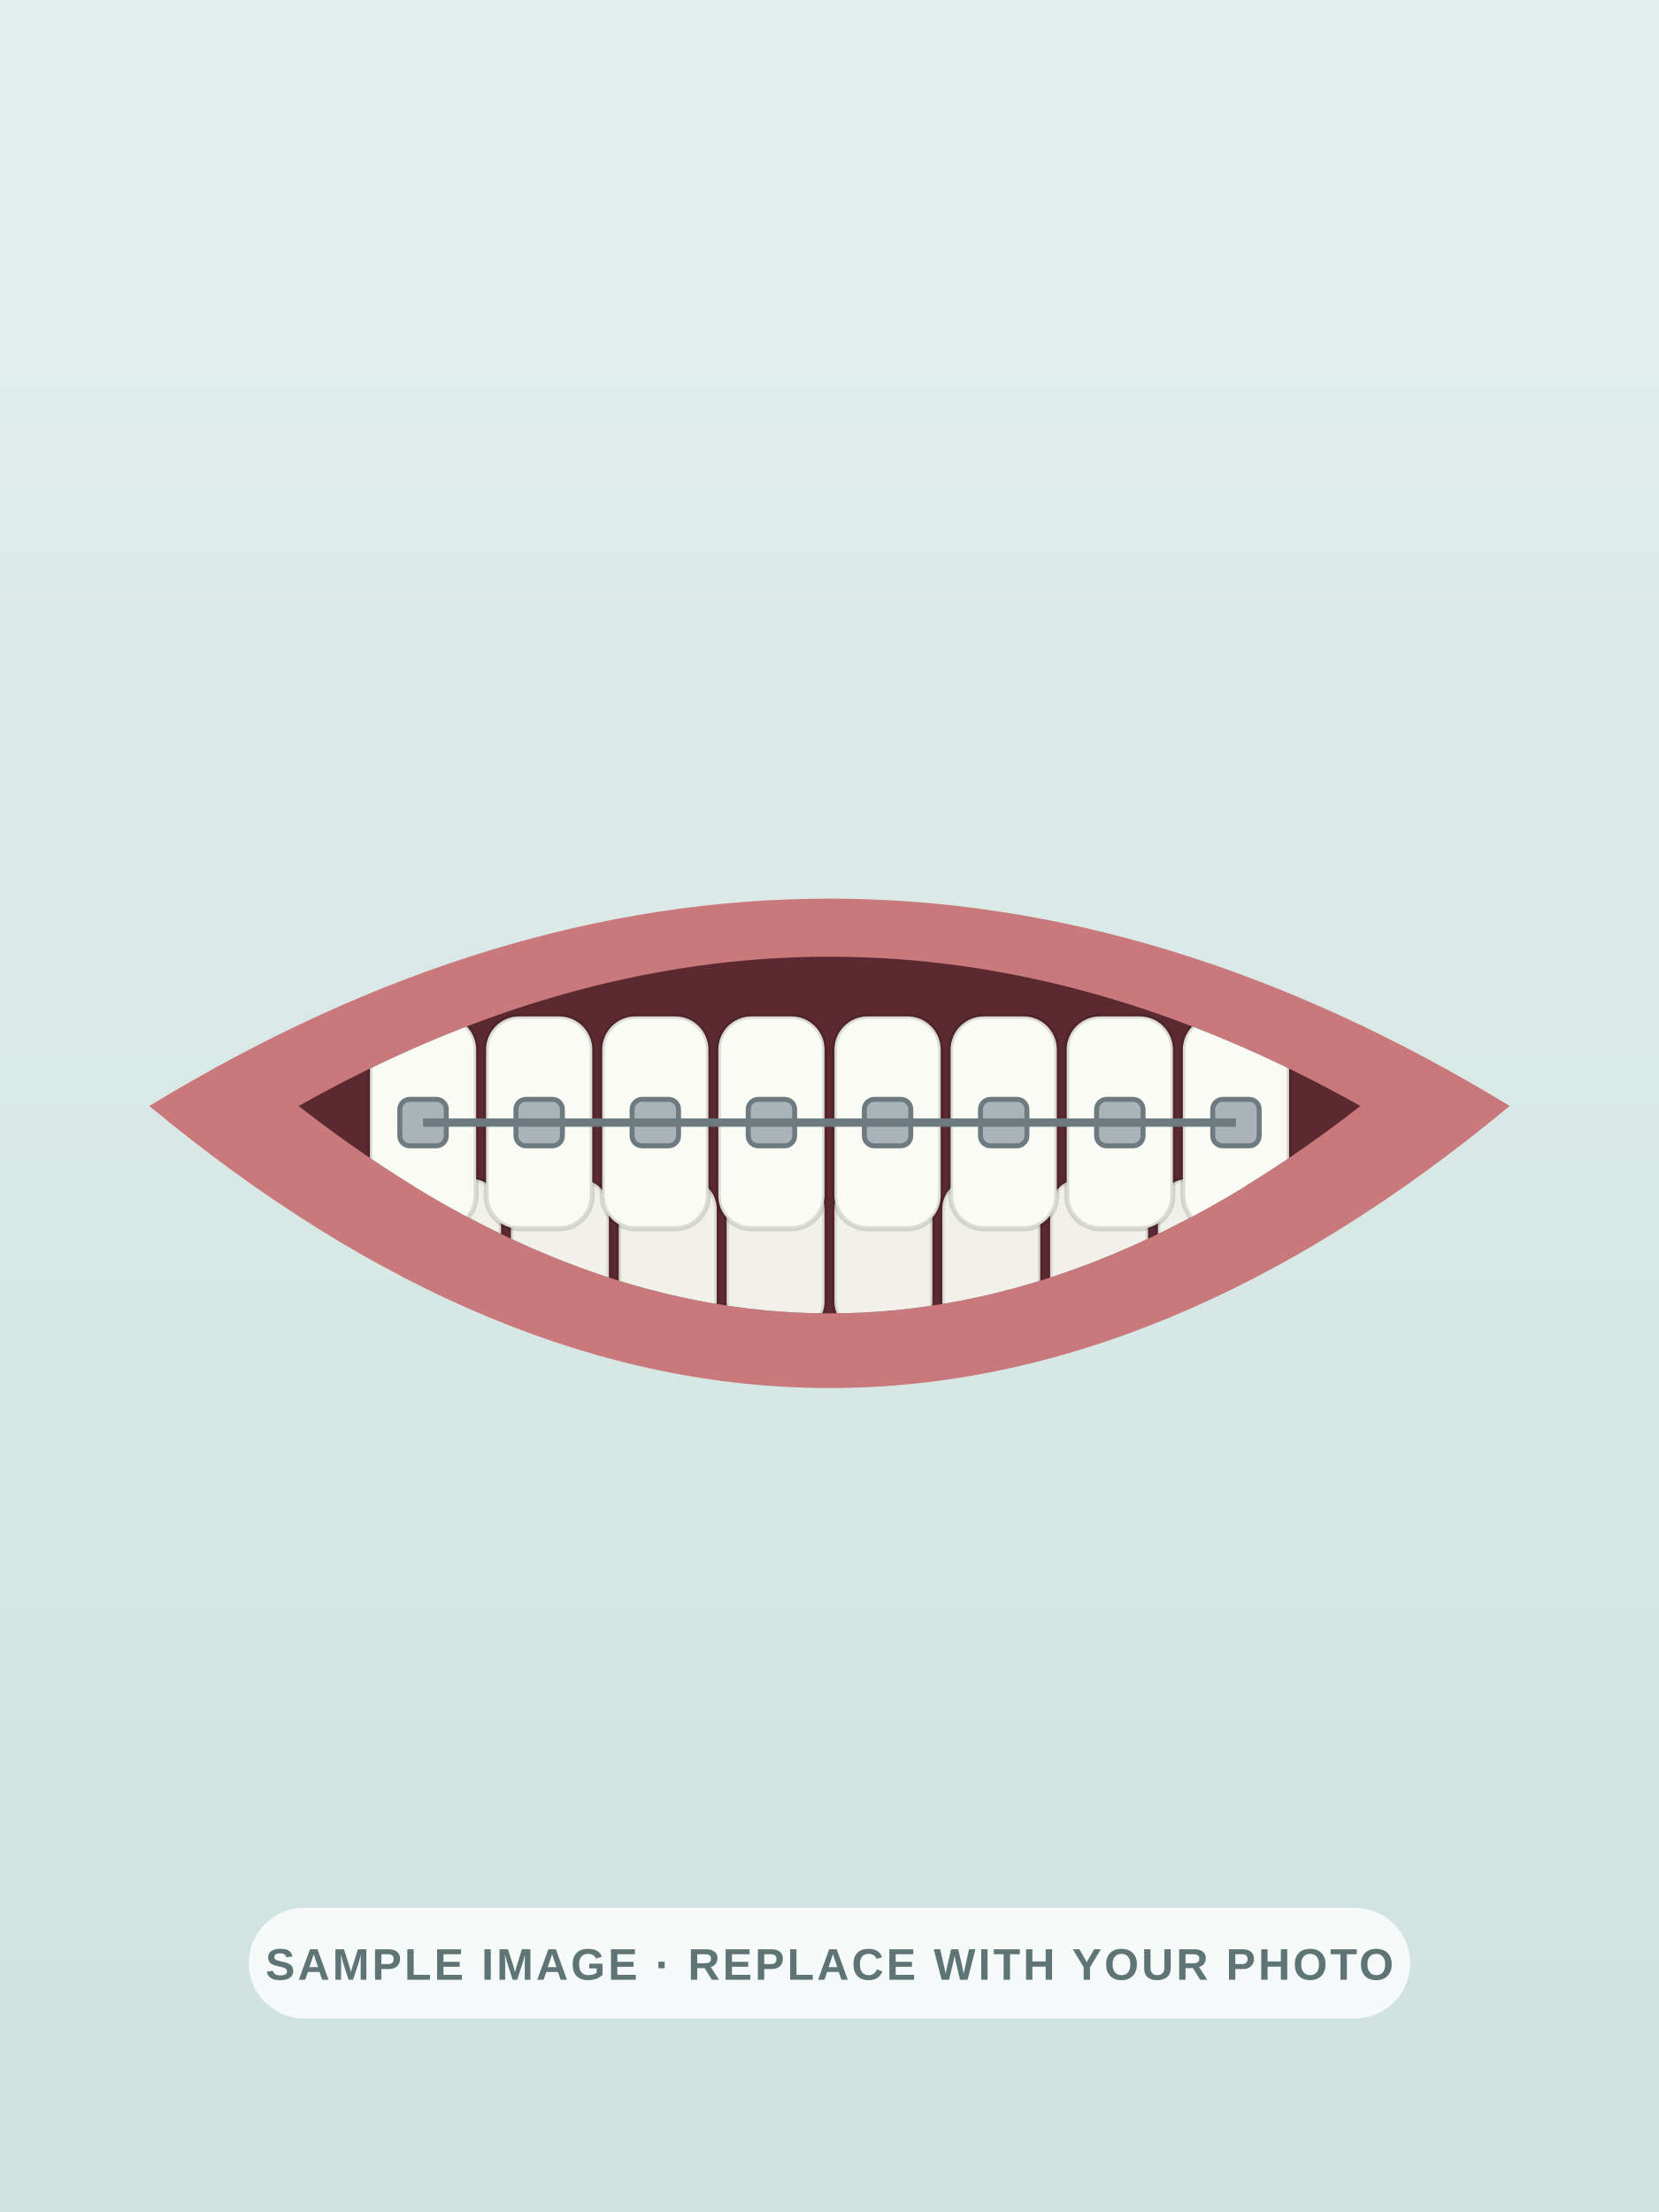
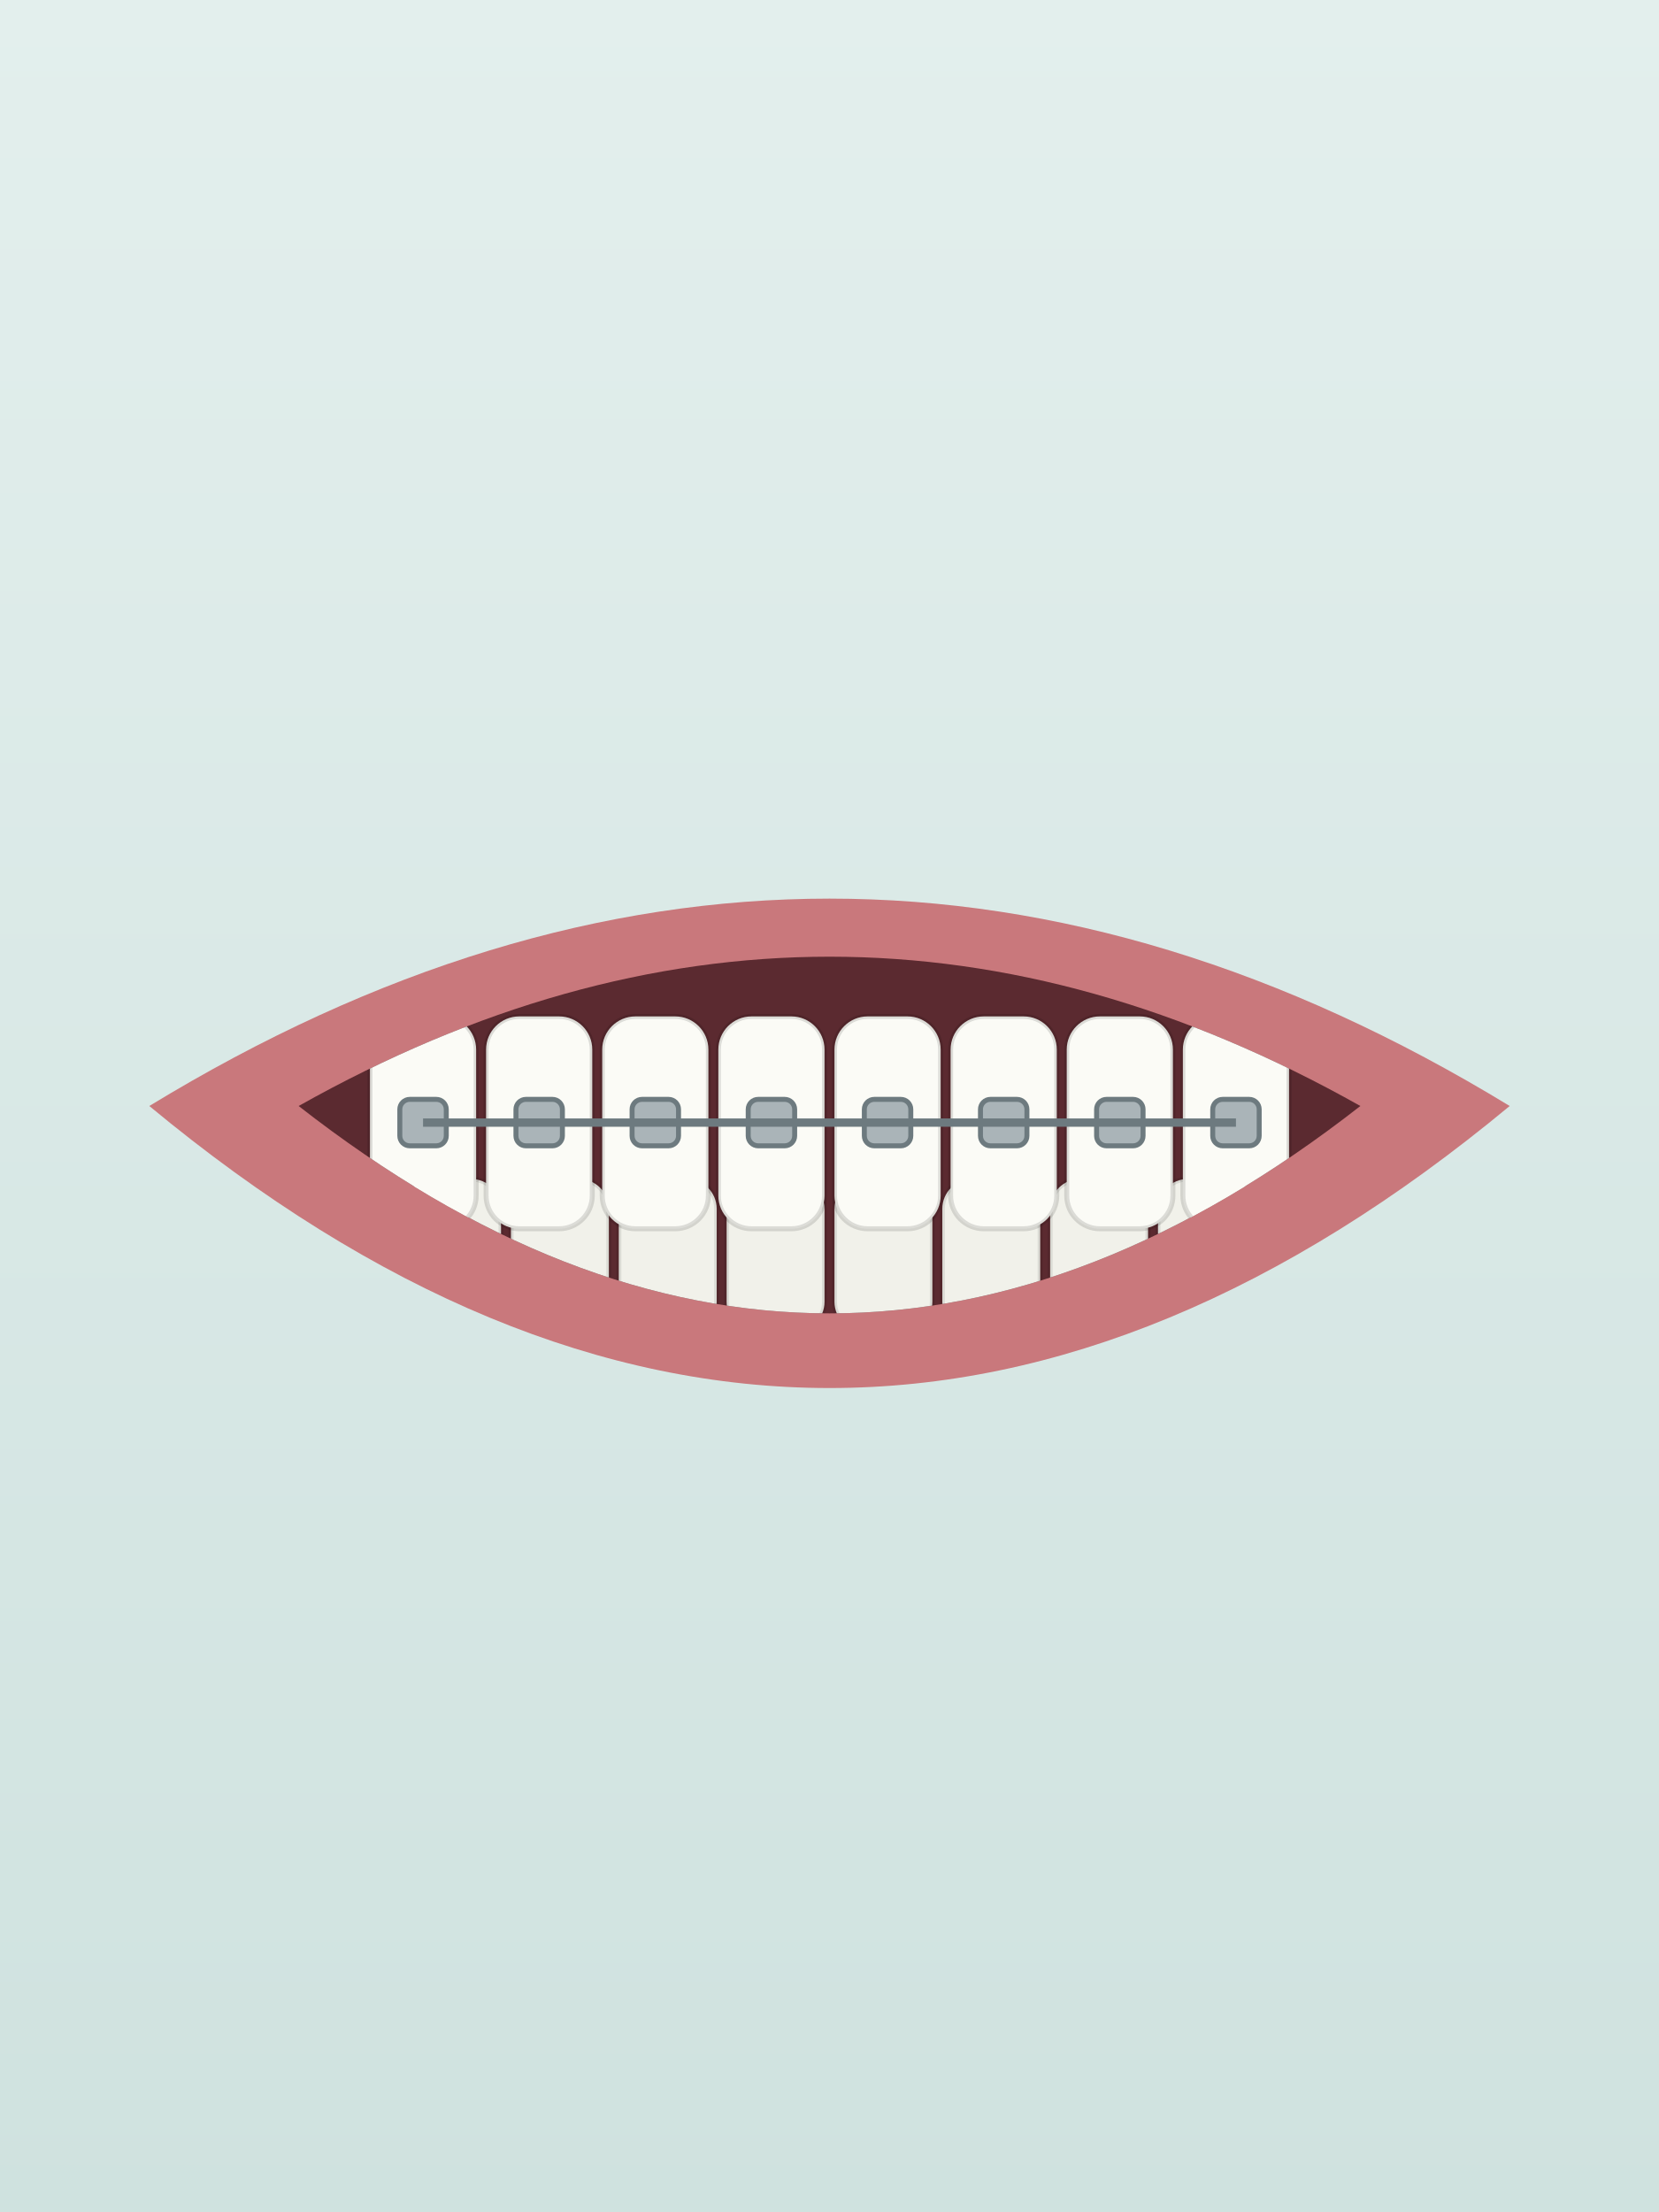
<svg xmlns="http://www.w3.org/2000/svg" viewBox="0 0 600 800" width="600" height="800" role="img">
  <defs>
    <linearGradient id="bg" x1="0" y1="0" x2="0" y2="1">
      <stop offset="0" stop-color="#e3efed" />
      <stop offset="1" stop-color="#cfe2df" />
    </linearGradient>
    <clipPath id="mouth">
      <path d="M140 410 Q300 320 460 410 Q300 535 140 410Z" />
    </clipPath>
  </defs>
  <rect width="600" height="800" fill="url(#bg)" />
  <g transform="translate(300 400) scale(1.2) translate(-300 -410)">
    <path d="M95 410 Q300 285 505 410 Q300 580 95 410Z" fill="#c9787c" />
    <path d="M140 410 Q300 320 460 410 Q300 535 140 410Z" fill="#5b2a30" />
    <g clip-path="url(#mouth)">
      <rect x="171.5" y="432" width="29.5" height="46" rx="9" fill="#f1f1ea" stroke="#00000018" stroke-width="1.5" transform="rotate(0 186.25 455.0)" />
      <rect x="204.0" y="432" width="29.5" height="46" rx="9" fill="#f1f1ea" stroke="#00000018" stroke-width="1.5" transform="rotate(0 218.75 455.0)" />
      <rect x="236.5" y="432" width="29.5" height="46" rx="9" fill="#f1f1ea" stroke="#00000018" stroke-width="1.5" transform="rotate(0 251.25 455.0)" />
      <rect x="269.0" y="432" width="29.5" height="46" rx="9" fill="#f1f1ea" stroke="#00000018" stroke-width="1.5" transform="rotate(0 283.75 455.0)" />
      <rect x="301.5" y="432" width="29.5" height="46" rx="9" fill="#f1f1ea" stroke="#00000018" stroke-width="1.5" transform="rotate(0 316.25 455.0)" />
      <rect x="334.0" y="432" width="29.5" height="46" rx="9" fill="#f1f1ea" stroke="#00000018" stroke-width="1.5" transform="rotate(0 348.75 455.0)" />
      <rect x="366.5" y="432" width="29.5" height="46" rx="9" fill="#f1f1ea" stroke="#00000018" stroke-width="1.5" transform="rotate(0 381.25 455.0)" />
      <rect x="399.0" y="432" width="29.5" height="46" rx="9" fill="#f1f1ea" stroke="#00000018" stroke-width="1.5" transform="rotate(0 413.75 455.0)" />
      <rect x="161.5" y="383" width="32.0" height="64" rx="10" fill="#fbfbf6" stroke="#00000020" stroke-width="1.5" transform="rotate(0 177.5 415.0)" />
      <rect x="196.5" y="383" width="32.0" height="64" rx="10" fill="#fbfbf6" stroke="#00000020" stroke-width="1.5" transform="rotate(0 212.5 415.0)" />
      <rect x="231.5" y="383" width="32.0" height="64" rx="10" fill="#fbfbf6" stroke="#00000020" stroke-width="1.5" transform="rotate(0 247.5 415.0)" />
      <rect x="266.5" y="383" width="32.0" height="64" rx="10" fill="#fbfbf6" stroke="#00000020" stroke-width="1.5" transform="rotate(0 282.5 415.0)" />
      <rect x="301.5" y="383" width="32.0" height="64" rx="10" fill="#fbfbf6" stroke="#00000020" stroke-width="1.5" transform="rotate(0 317.5 415.0)" />
      <rect x="336.5" y="383" width="32.0" height="64" rx="10" fill="#fbfbf6" stroke="#00000020" stroke-width="1.5" transform="rotate(0 352.5 415.0)" />
      <rect x="371.5" y="383" width="32.0" height="64" rx="10" fill="#fbfbf6" stroke="#00000020" stroke-width="1.5" transform="rotate(0 387.5 415.0)" />
      <rect x="406.5" y="383" width="32.0" height="64" rx="10" fill="#fbfbf6" stroke="#00000020" stroke-width="1.5" transform="rotate(0 422.5 415.0)" />
      <rect x="170.5" y="408" width="14" height="14" rx="3" fill="#aab4b8" stroke="#6d7a7f" stroke-width="1.5" />
      <rect x="205.5" y="408" width="14" height="14" rx="3" fill="#aab4b8" stroke="#6d7a7f" stroke-width="1.5" />
      <rect x="240.5" y="408" width="14" height="14" rx="3" fill="#aab4b8" stroke="#6d7a7f" stroke-width="1.5" />
      <rect x="275.5" y="408" width="14" height="14" rx="3" fill="#aab4b8" stroke="#6d7a7f" stroke-width="1.5" />
      <rect x="310.5" y="408" width="14" height="14" rx="3" fill="#aab4b8" stroke="#6d7a7f" stroke-width="1.5" />
      <rect x="345.5" y="408" width="14" height="14" rx="3" fill="#aab4b8" stroke="#6d7a7f" stroke-width="1.5" />
      <rect x="380.5" y="408" width="14" height="14" rx="3" fill="#aab4b8" stroke="#6d7a7f" stroke-width="1.5" />
      <rect x="415.5" y="408" width="14" height="14" rx="3" fill="#aab4b8" stroke="#6d7a7f" stroke-width="1.5" />
      <polyline points="177.5,415 212.5,415 247.5,415 282.5,415 317.5,415 352.5,415 387.5,415 422.5,415" fill="none" stroke="#6d7a7f" stroke-width="2.5" />
    </g>
  </g>
-   <rect x="90" y="690" width="420" height="40" rx="20" fill="#ffffffcc" />
-   <text x="300" y="716" text-anchor="middle" font-family="Arial,Helvetica,sans-serif" font-size="16" font-weight="700" fill="#5e7475" letter-spacing="1">SAMPLE IMAGE · REPLACE WITH YOUR PHOTO</text>
</svg>
